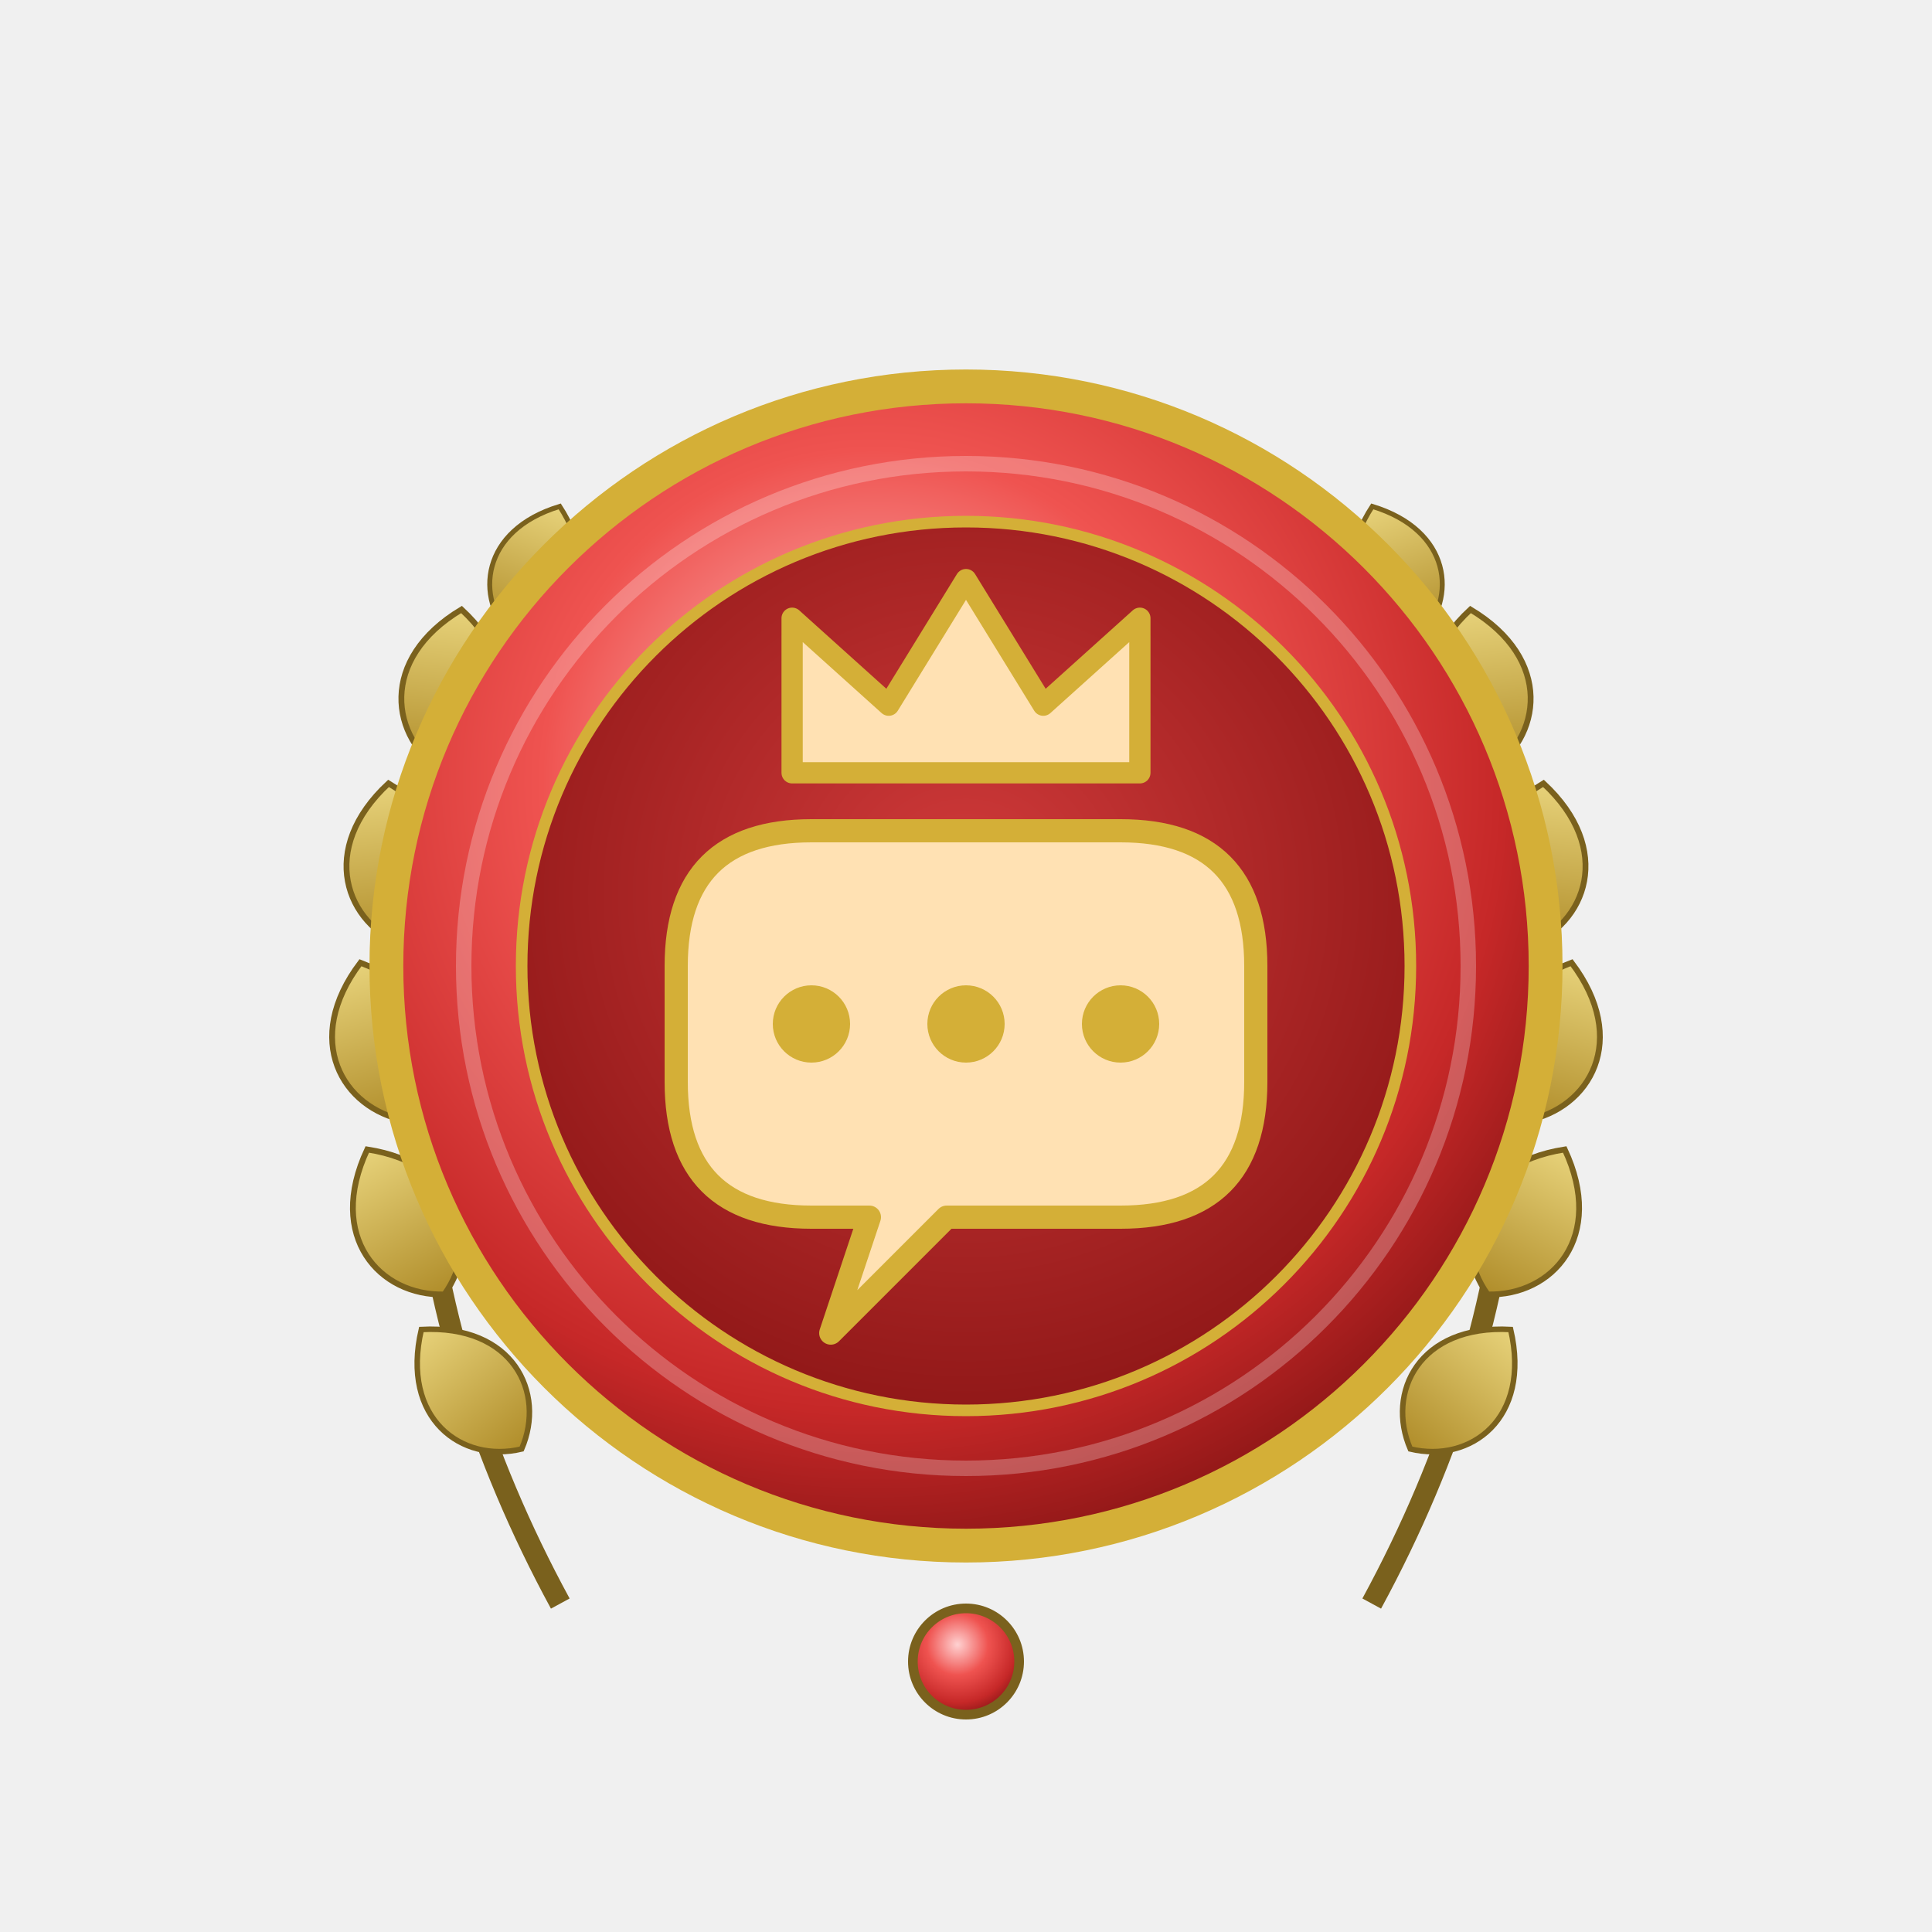
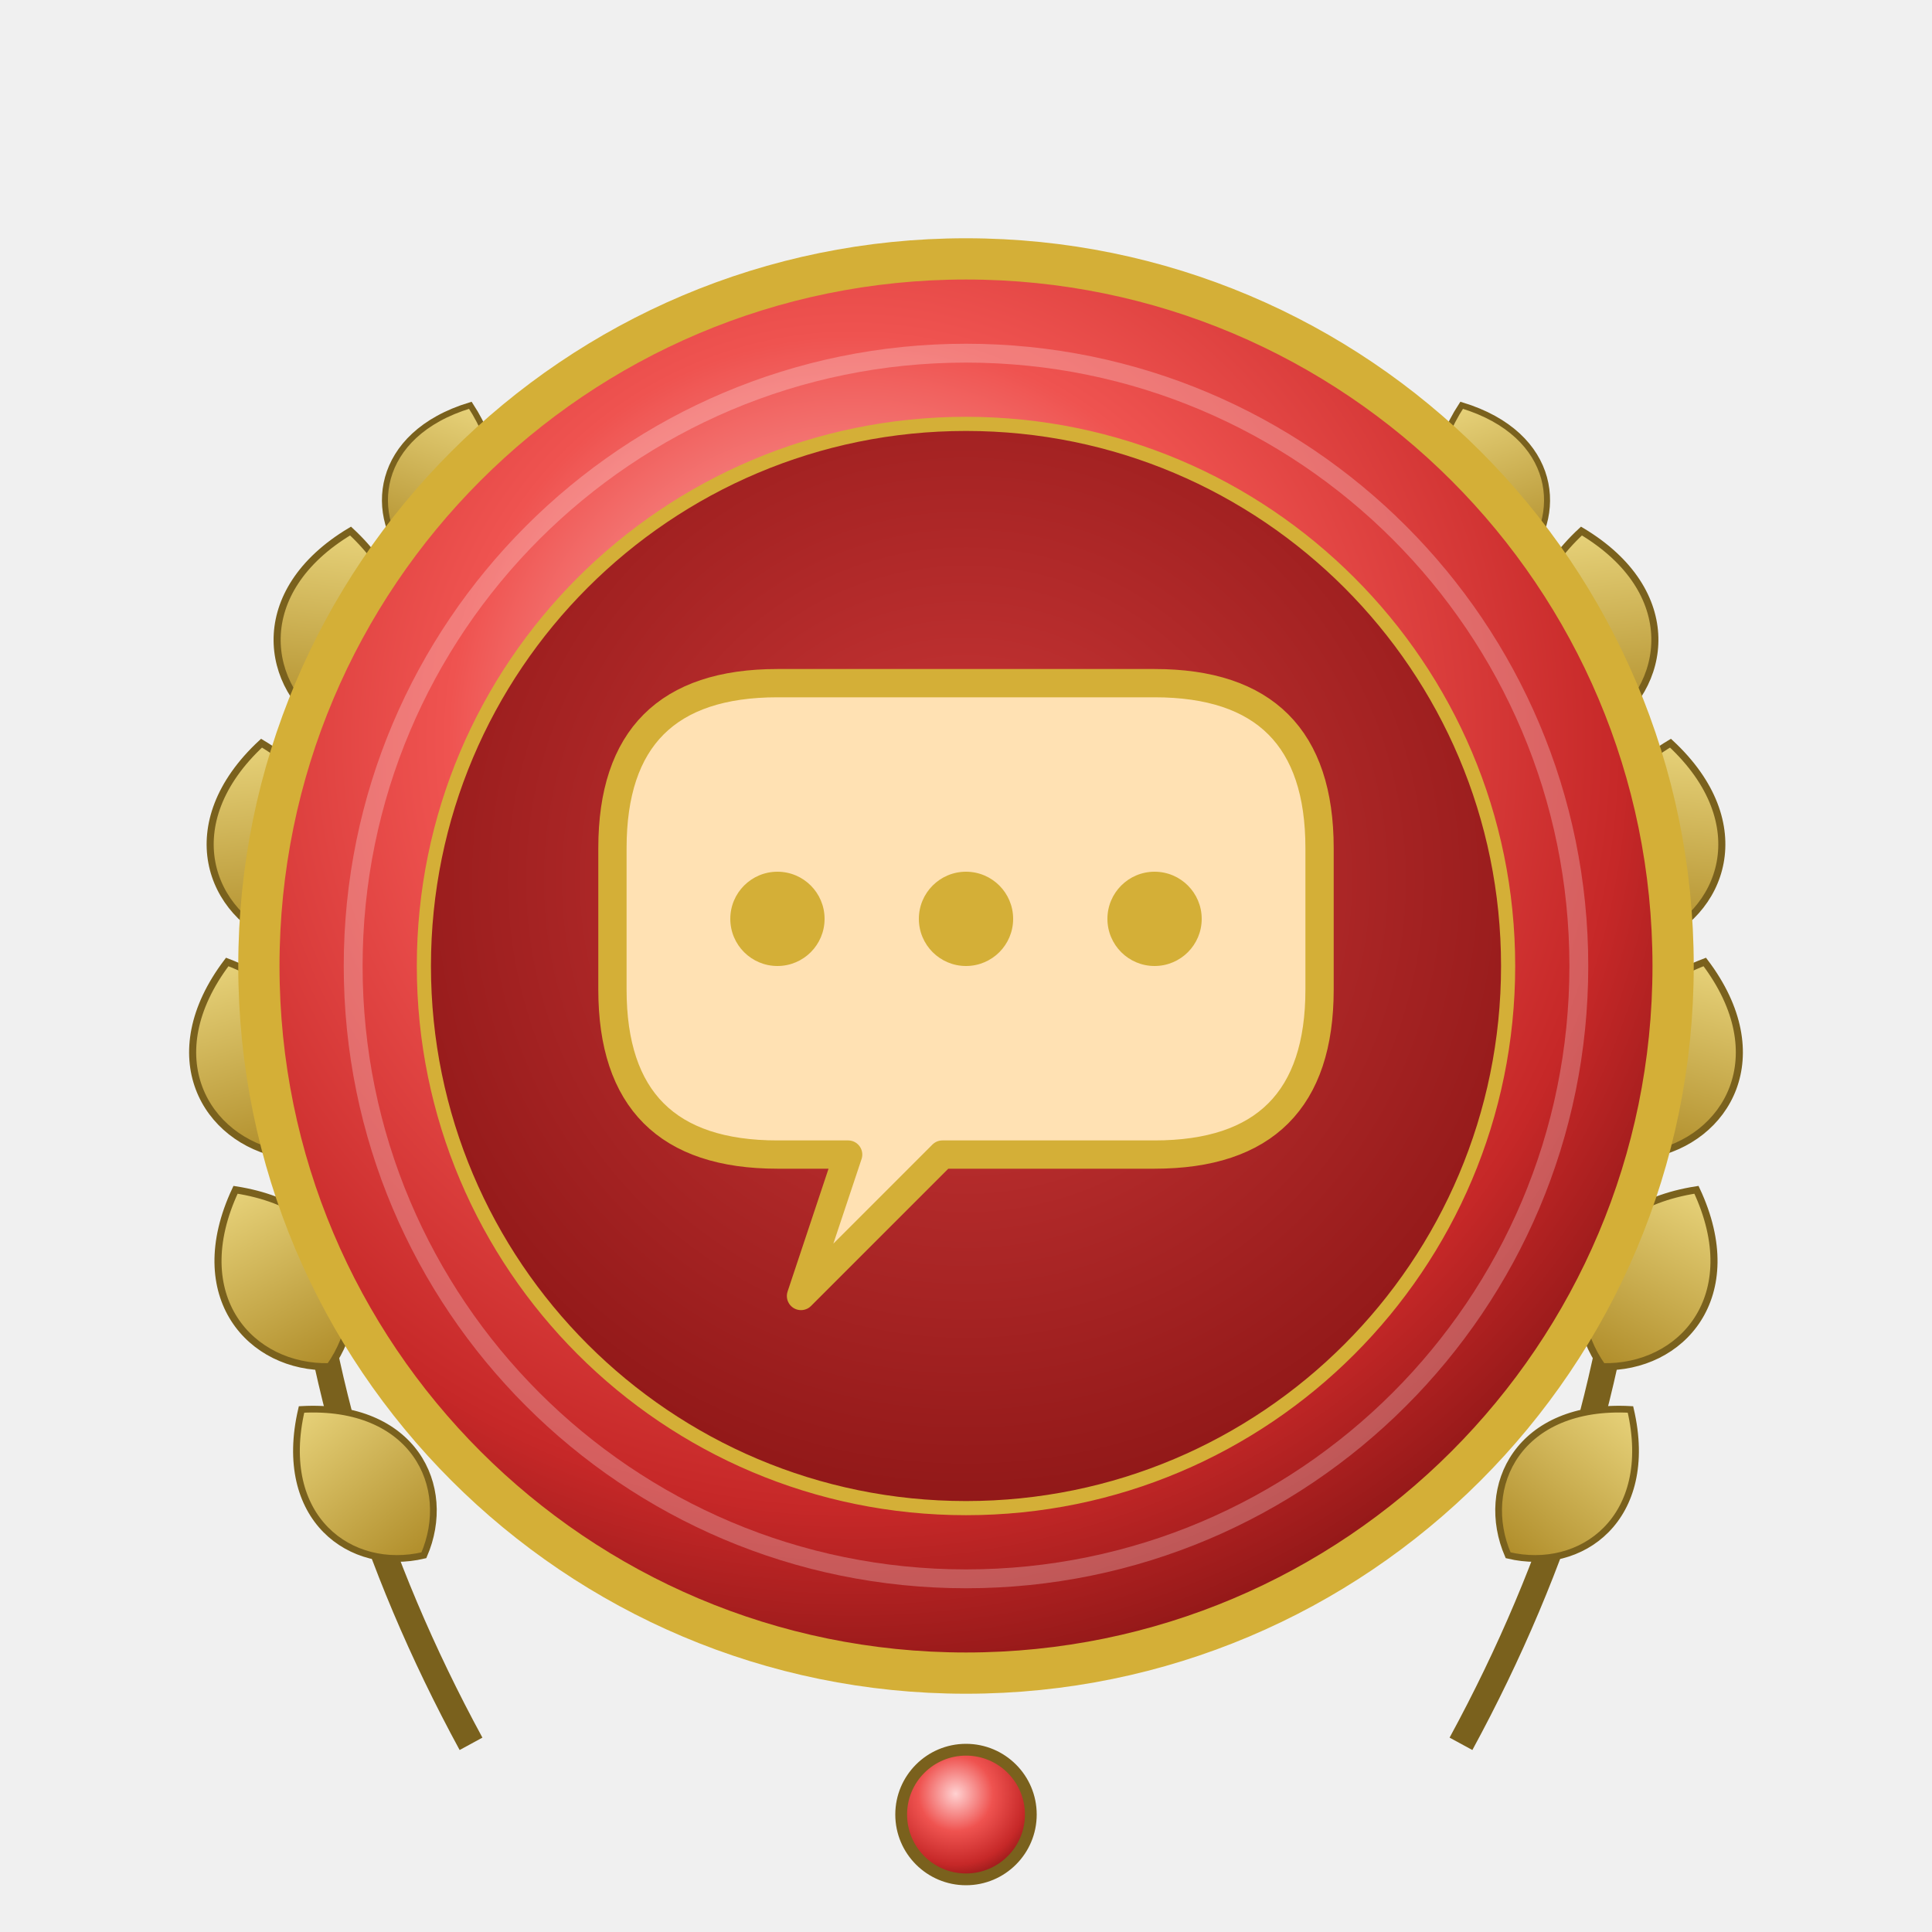
<svg xmlns="http://www.w3.org/2000/svg" viewBox="0 0 200 200" width="200" height="200" role="img" aria-label="Досягнення: Flood Lord (рівень: рубін)">
  <defs>
    <radialGradient id="metal" cx="42%" cy="34%" r="72%">
      <stop offset="0%" stop-color="#ffd1d1" />
      <stop offset="40%" stop-color="#ef5350" />
      <stop offset="76%" stop-color="#c62828" />
      <stop offset="100%" stop-color="#7f1212" />
    </radialGradient>
    <radialGradient id="field" cx="50%" cy="42%" r="60%">
      <stop offset="0%" stop-color="#d23b3b" />
      <stop offset="100%" stop-color="#8f1717" />
    </radialGradient>
    <linearGradient id="leaf" x1="0" y1="0" x2="0" y2="1">
      <stop offset="0%" stop-color="#e7d27a" />
      <stop offset="100%" stop-color="#b08d2a" />
    </linearGradient>
    <path id="lf" d="M0,0 C 6,-3 8,-11 0,-17 C -8,-11 -6,-3 0,0 Z" />
  </defs>
-   <g id="wreath-l" fill="url(#leaf)" stroke="#7a611d" stroke-width="0.6">
-     <path d="M58,166 Q 33,120 50,68" fill="none" stroke="#7a611d" stroke-width="2.2" />
-     <use href="#lf" transform="translate(54,150) rotate(-40) scale(0.95)" />
-     <use href="#lf" transform="translate(46,134) rotate(-28)" />
-     <use href="#lf" transform="translate(42,116) rotate(-16)" />
-     <use href="#lf" transform="translate(42,98) rotate(-6)" />
-     <use href="#lf" transform="translate(46,80) rotate(6)" />
-     <use href="#lf" transform="translate(53,66) rotate(20) scale(0.85)" />
+   <g transform="translate(100 100) scale(1.22) translate(-100 -100)">
+     <g id="wreath-l" fill="url(#leaf)" stroke="#7a611d" stroke-width="0.6">
+       <path d="M58,166 Q 33,120 50,68" fill="none" stroke="#7a611d" stroke-width="2.2" />
+       <use href="#lf" transform="translate(54,150) rotate(-40) scale(0.95)" />
+       <use href="#lf" transform="translate(46,134) rotate(-28)" />
+       <use href="#lf" transform="translate(42,116) rotate(-16)" />
+       <use href="#lf" transform="translate(42,98) rotate(-6)" />
+       <use href="#lf" transform="translate(46,80) rotate(6)" />
+       <use href="#lf" transform="translate(53,66) rotate(20) scale(0.85)" />
+     </g>
+     <use href="#wreath-l" transform="matrix(-1 0 0 1 200 0)" />
+     <circle cx="100" cy="172" r="5.5" fill="url(#metal)" stroke="#7a611d" stroke-width="1" />
+     <circle cx="100" cy="100" r="60" fill="url(#metal)" />
+     <circle cx="100" cy="100" r="60" fill="none" stroke="#d4af37" stroke-width="3.5" />
+     <circle cx="100" cy="100" r="52" fill="none" stroke="#ffffff" stroke-opacity="0.25" stroke-width="1.6" />
+     <circle cx="100" cy="100" r="46" fill="url(#field)" stroke="#d4af37" stroke-width="1.2" />
+     <path d="M84,76 H116 Q130,76 130,90 V102 Q130,116 116,116 H98 L86,128 L90,116 H84 Q70,116 70,102 V90 Q70,76 84,76 Z" fill="#ffe1b3" stroke="#d4af37" stroke-width="2.4" stroke-linejoin="round" />
+     <circle cx="84" cy="96" r="4" fill="#d4af37" />
+     <circle cx="100" cy="96" r="4" fill="#d4af37" />
+     <circle cx="116" cy="96" r="4" fill="#d4af37" />
  </g>
-   <use href="#wreath-l" transform="matrix(-1 0 0 1 200 0)" />
-   <circle cx="100" cy="172" r="5.5" fill="url(#metal)" stroke="#7a611d" stroke-width="1" />
-   <circle cx="100" cy="100" r="60" fill="url(#metal)" />
-   <circle cx="100" cy="100" r="60" fill="none" stroke="#d4af37" stroke-width="3.5" />
-   <circle cx="100" cy="100" r="52" fill="none" stroke="#ffffff" stroke-opacity="0.25" stroke-width="1.6" />
-   <circle cx="100" cy="100" r="46" fill="url(#field)" stroke="#d4af37" stroke-width="1.2" />
-   <path d="M82,80 L82,64 L92,73 L100,60 L108,73 L118,64 L118,80 Z" fill="#ffe1b3" stroke="#d4af37" stroke-width="2.2" stroke-linejoin="round" />
-   <path d="M84,86 H116 Q130,86 130,100 V112 Q130,126 116,126 H98 L86,138 L90,126 H84 Q70,126 70,112 V100 Q70,86 84,86 Z" fill="#ffe1b3" stroke="#d4af37" stroke-width="2.4" stroke-linejoin="round" />
-   <circle cx="84" cy="106" r="4" fill="#d4af37" />
-   <circle cx="100" cy="106" r="4" fill="#d4af37" />
-   <circle cx="116" cy="106" r="4" fill="#d4af37" />
</svg>
